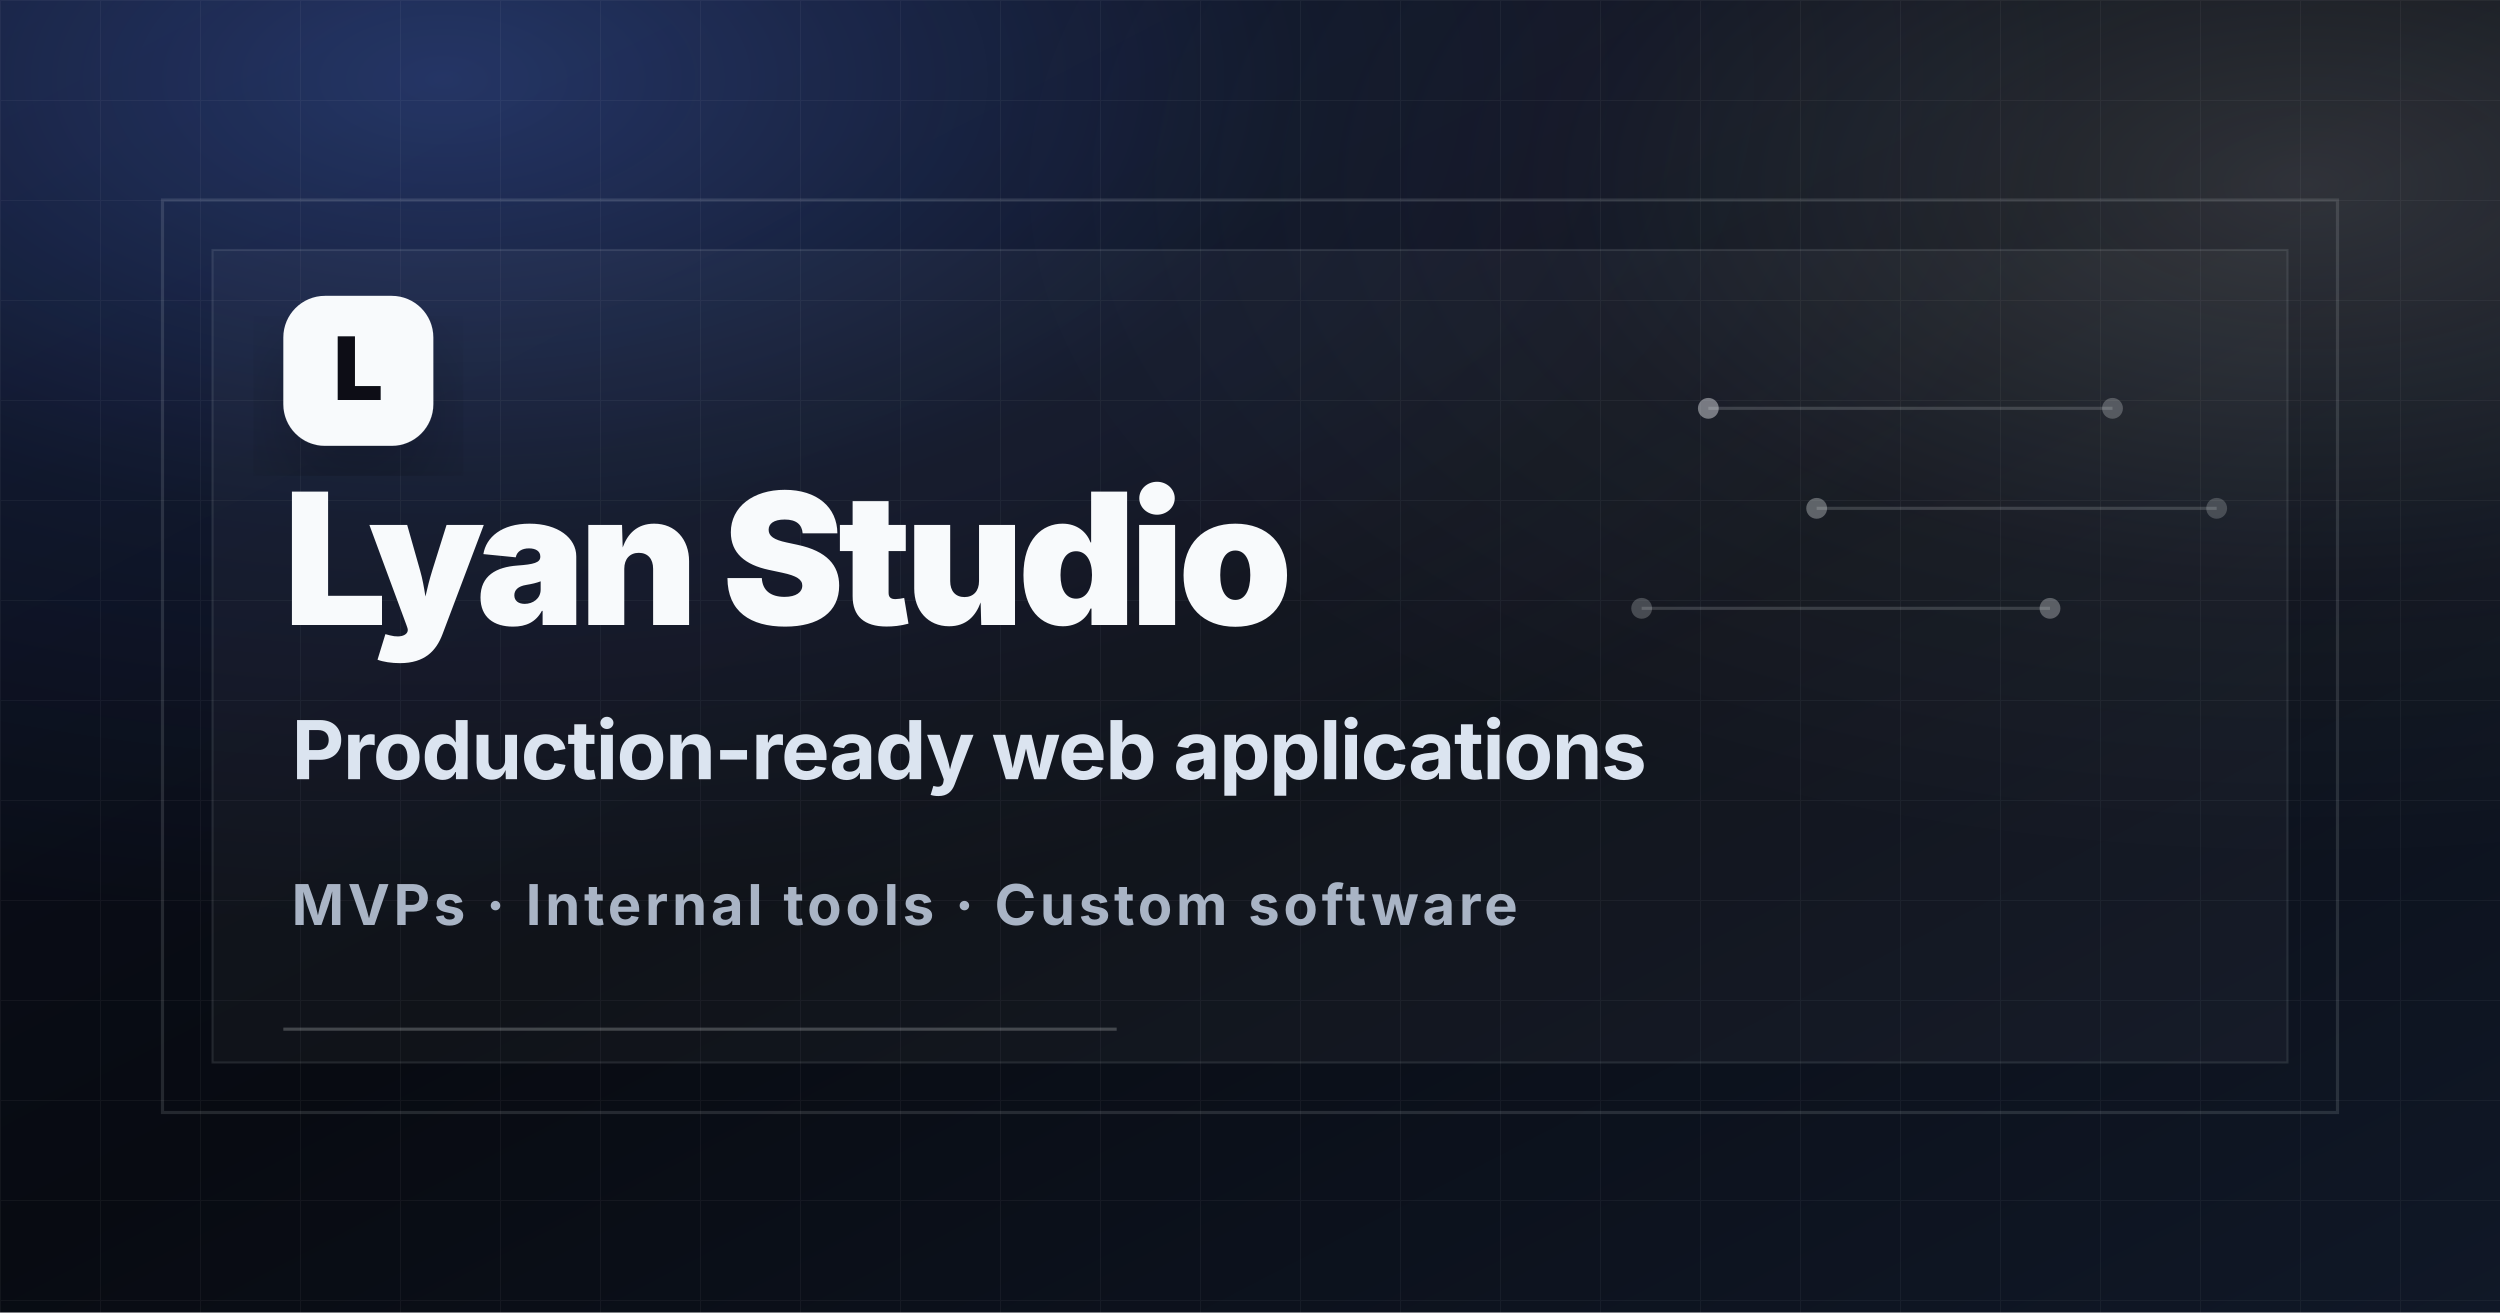
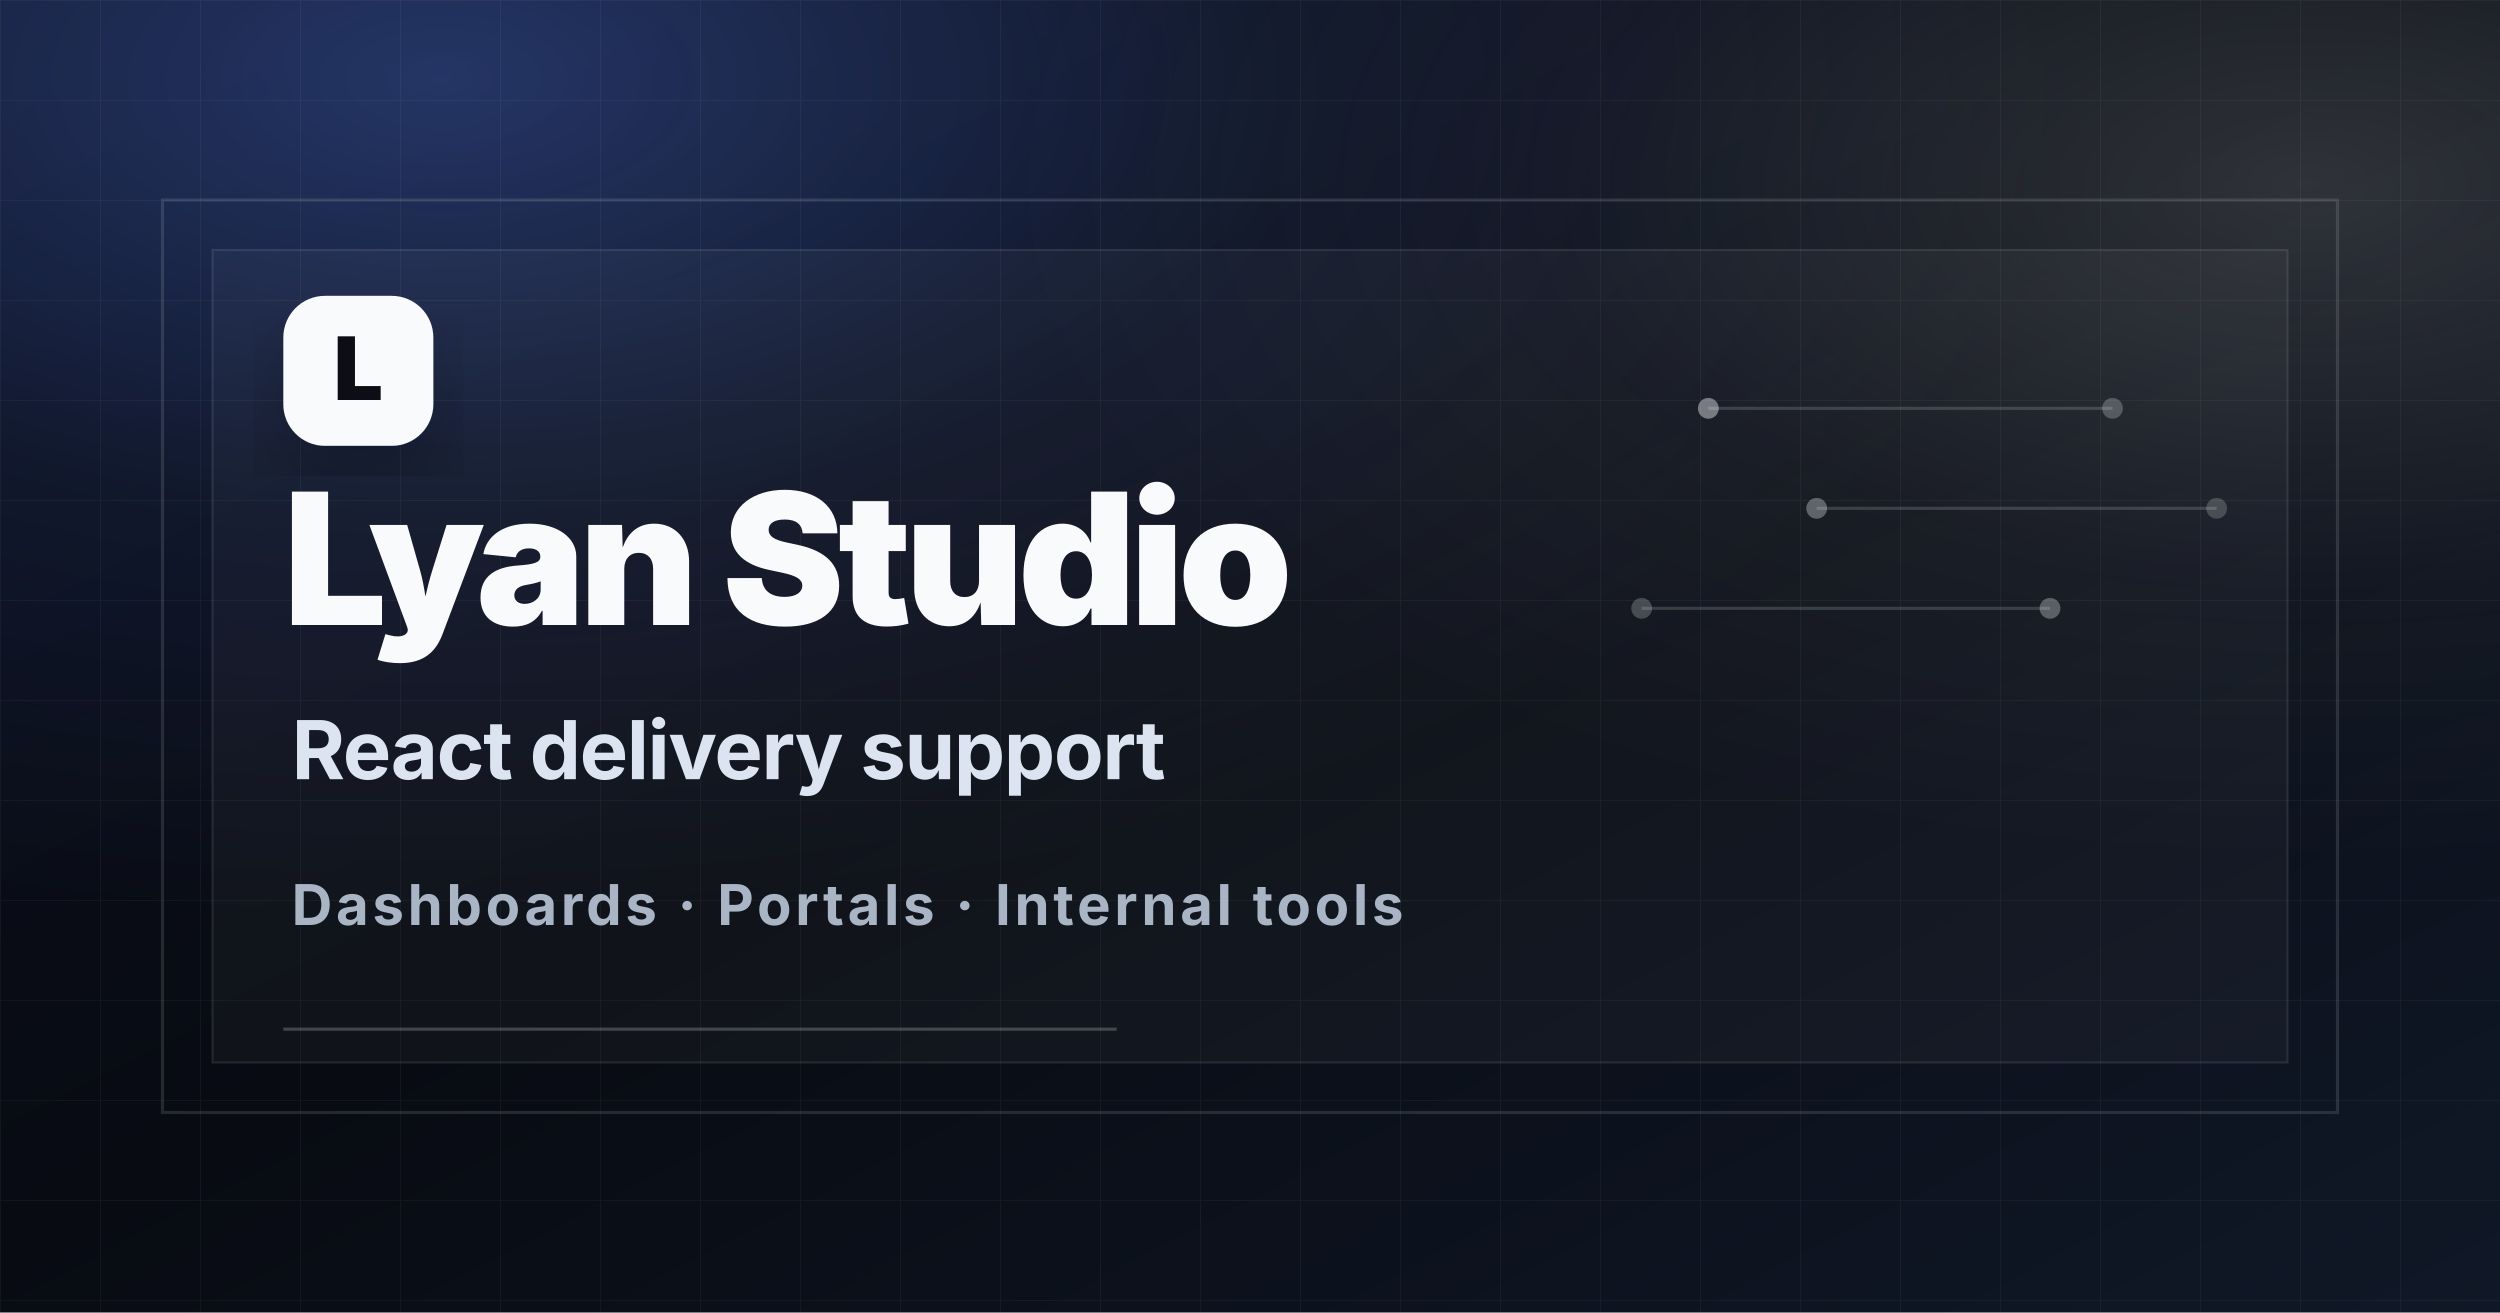
<svg xmlns="http://www.w3.org/2000/svg" width="1200" height="630" viewBox="0 0 1200 630" role="img" aria-labelledby="title desc">
  <defs>
    <linearGradient id="bg" x1="0" y1="0" x2="1" y2="1">
      <stop offset="0" stop-color="#0b1020" />
      <stop offset="0.48" stop-color="#080b12" />
      <stop offset="1" stop-color="#101827" />
    </linearGradient>
    <radialGradient id="glowA" cx="18%" cy="6%" r="65%">
      <stop offset="0" stop-color="#5d87ff" stop-opacity="0.32" />
      <stop offset="0.52" stop-color="#5d87ff" stop-opacity="0.08" />
      <stop offset="1" stop-color="#5d87ff" stop-opacity="0" />
    </radialGradient>
    <radialGradient id="glowB" cx="92%" cy="14%" r="52%">
      <stop offset="0" stop-color="#f8fafc" stop-opacity="0.16" />
      <stop offset="0.58" stop-color="#f8fafc" stop-opacity="0.035" />
      <stop offset="1" stop-color="#f8fafc" stop-opacity="0" />
    </radialGradient>
    <pattern id="grid" width="48" height="48" patternUnits="userSpaceOnUse">
      <path d="M 48 0 L 0 0 0 48" fill="none" stroke="#f8fafc" stroke-opacity="0.045" stroke-width="1" />
    </pattern>
    <filter id="softShadow" x="-20%" y="-20%" width="140%" height="140%">
      <feDropShadow dx="0" dy="24" stdDeviation="28" flood-color="#000000" flood-opacity="0.32" />
    </filter>
  </defs>
  <rect width="1200" height="630" fill="url(#bg)" />
  <rect width="1200" height="630" fill="url(#glowA)" />
  <rect width="1200" height="630" fill="url(#glowB)" />
  <rect width="1200" height="630" fill="url(#grid)" />
  <path d="M78 96 H1122 V534 H78 Z" fill="none" stroke="#f8fafc" stroke-opacity="0.12" stroke-width="1.5" />
  <path d="M102 120 H1098 V510 H102 Z" fill="#ffffff" fill-opacity="0.035" stroke="#f8fafc" stroke-opacity="0.1" stroke-width="1" />
  <g filter="url(#softShadow)">
    <rect x="136" y="142" width="72" height="72" rx="20" fill="#f8fafc" />
    <text x="172" y="192" text-anchor="middle" font-family="Inter, ui-sans-serif, system-ui, -apple-system, BlinkMacSystemFont, 'Segoe UI', sans-serif" font-size="42" font-weight="900" fill="#080b12">L</text>
  </g>
  <g font-family="Inter, ui-sans-serif, system-ui, -apple-system, BlinkMacSystemFont, 'Segoe UI', sans-serif">
    <text x="136" y="300" font-size="88" font-weight="850" letter-spacing="-3" fill="#f8fafc">Lyan Studio</text>
-     <text x="140" y="374" font-size="39" font-weight="700" letter-spacing="-0.6" fill="#dbe4f0">Production-ready web applications</text>
-     <text x="140" y="444" font-size="27" font-weight="750" letter-spacing="1.8" fill="#a9b4c5">MVPs · Internal tools · Custom software</text>
+     <text x="140" y="374" font-size="39" font-weight="700" letter-spacing="-0.6" fill="#dbe4f0">React delivery support</text>
+     <text x="140" y="444" font-size="27" font-weight="750" letter-spacing="1.8" fill="#a9b4c5">Dashboards · Portals · Internal tools</text>
  </g>
  <g fill="none" stroke="#f8fafc" stroke-opacity="0.16" stroke-width="1.5">
    <path d="M820 196 H1014" />
    <path d="M872 244 H1064" />
    <path d="M788 292 H984" />
    <circle cx="820" cy="196" r="5" fill="#f8fafc" fill-opacity="0.42" stroke="none" />
    <circle cx="1014" cy="196" r="5" fill="#f8fafc" fill-opacity="0.24" stroke="none" />
    <circle cx="872" cy="244" r="5" fill="#f8fafc" fill-opacity="0.32" stroke="none" />
    <circle cx="1064" cy="244" r="5" fill="#f8fafc" fill-opacity="0.2" stroke="none" />
    <circle cx="788" cy="292" r="5" fill="#f8fafc" fill-opacity="0.22" stroke="none" />
    <circle cx="984" cy="292" r="5" fill="#f8fafc" fill-opacity="0.3" stroke="none" />
  </g>
  <path d="M136 494 H536" stroke="#f8fafc" stroke-opacity="0.22" stroke-width="1.5" />
</svg>
